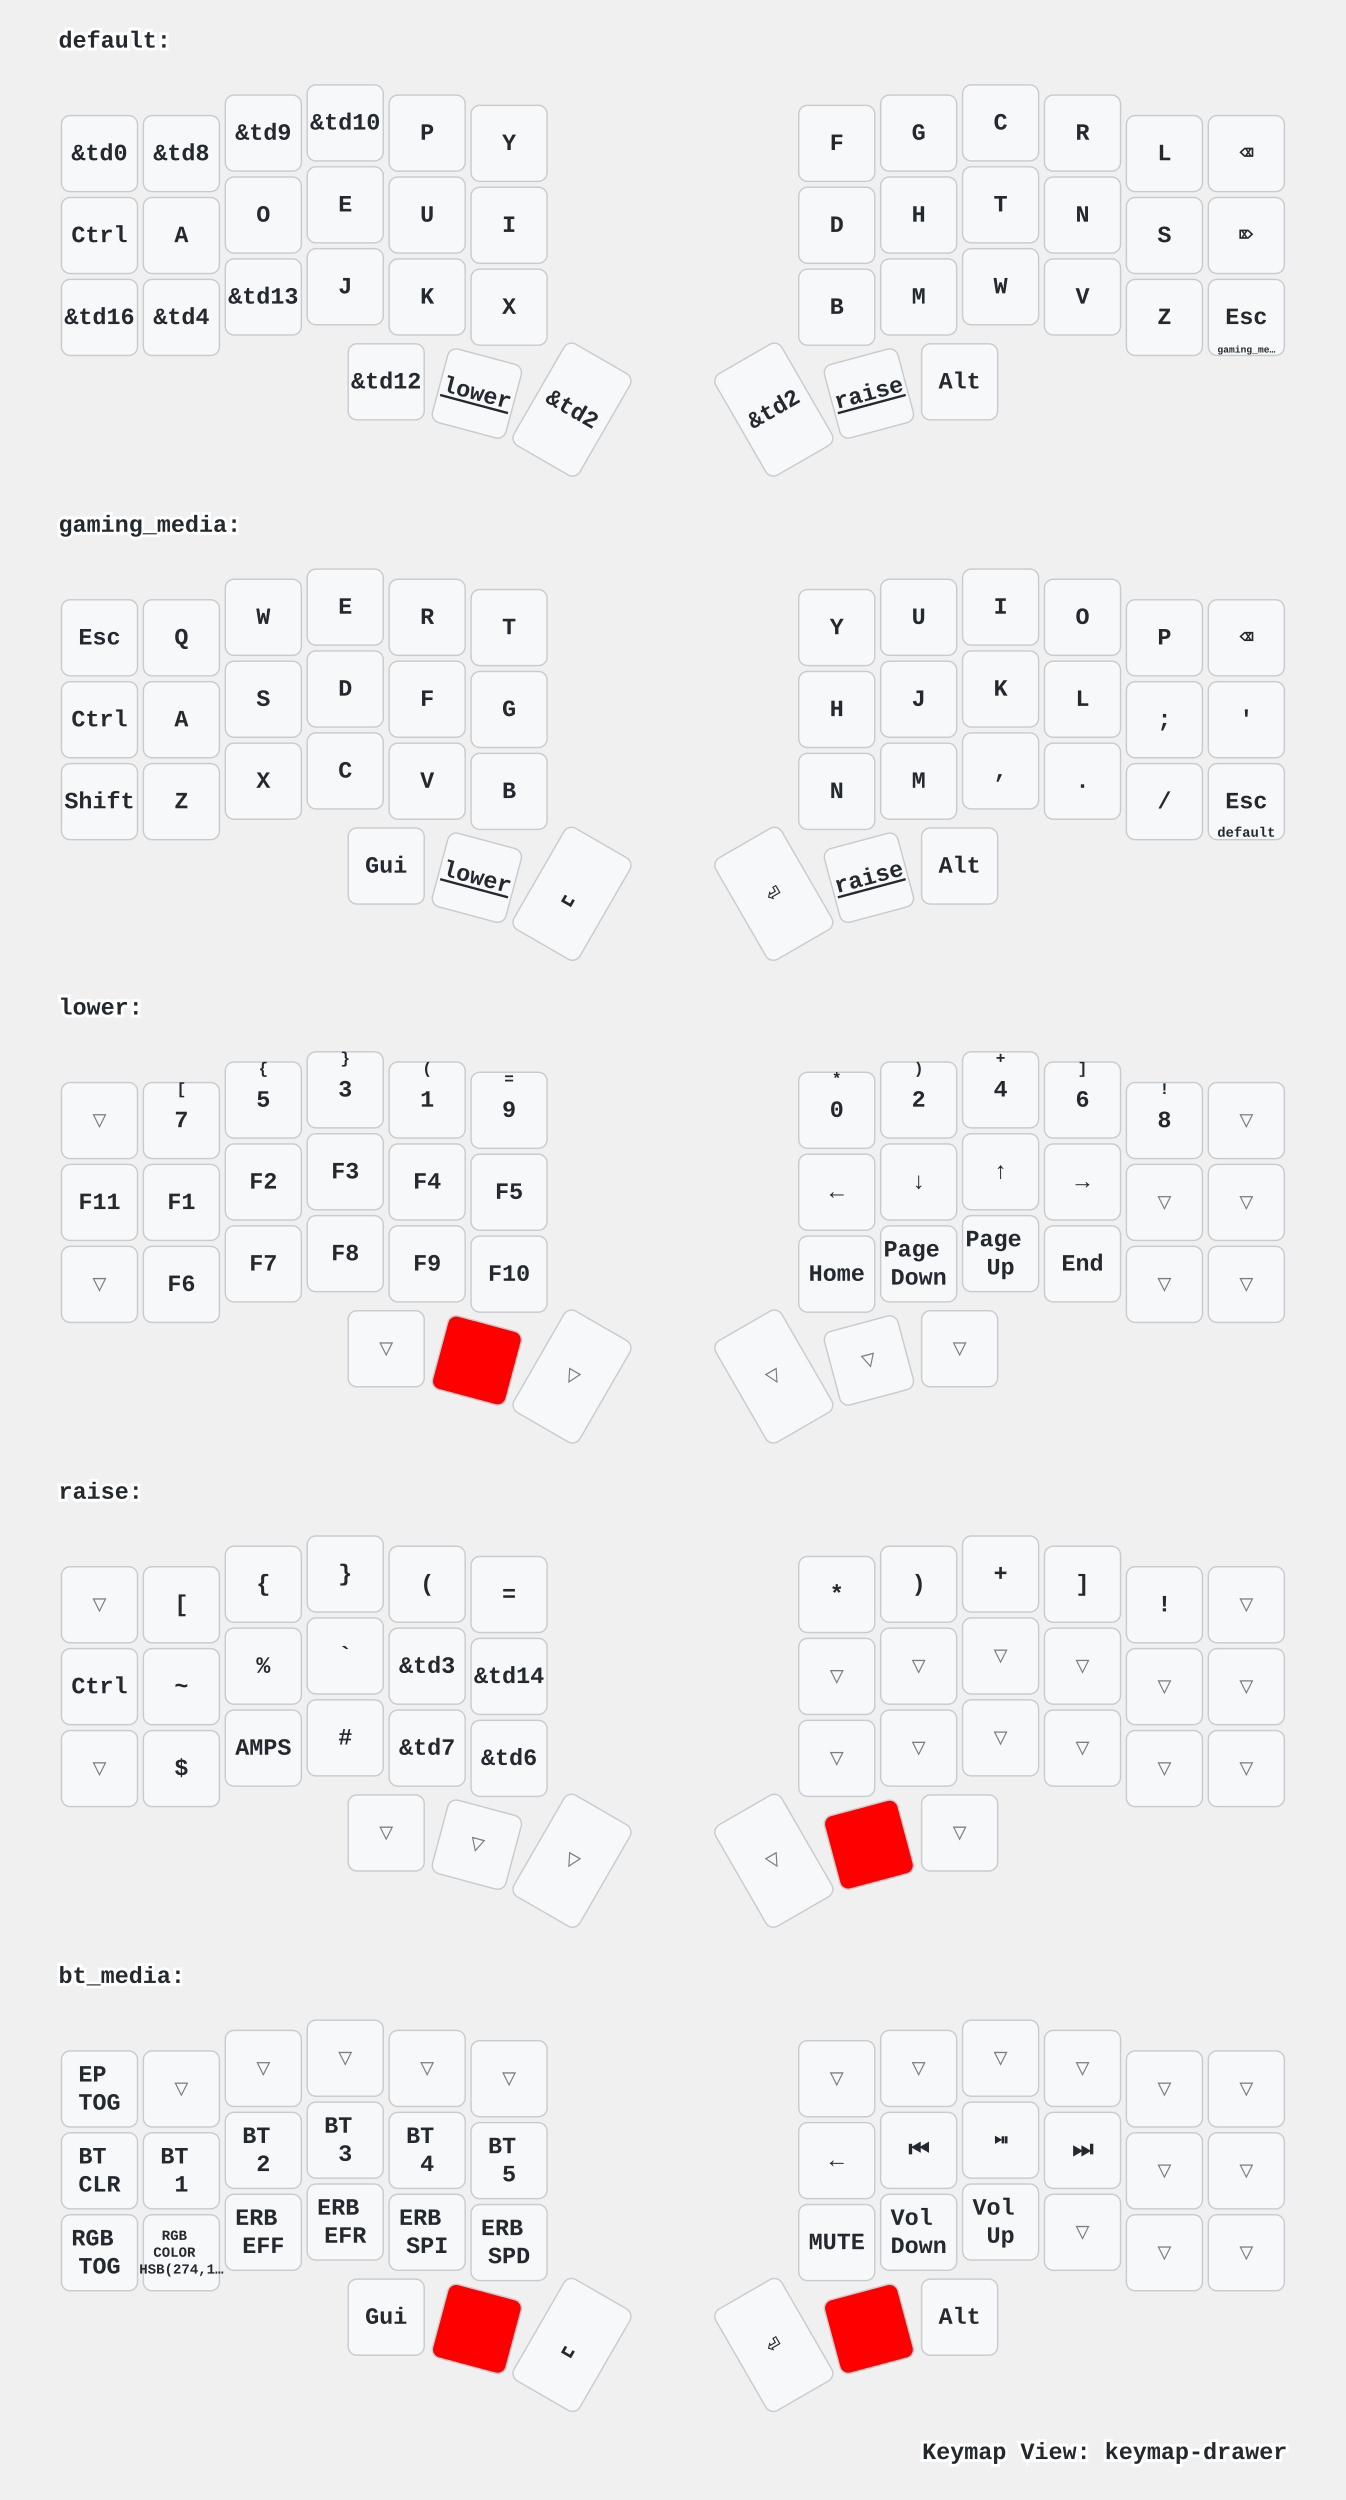
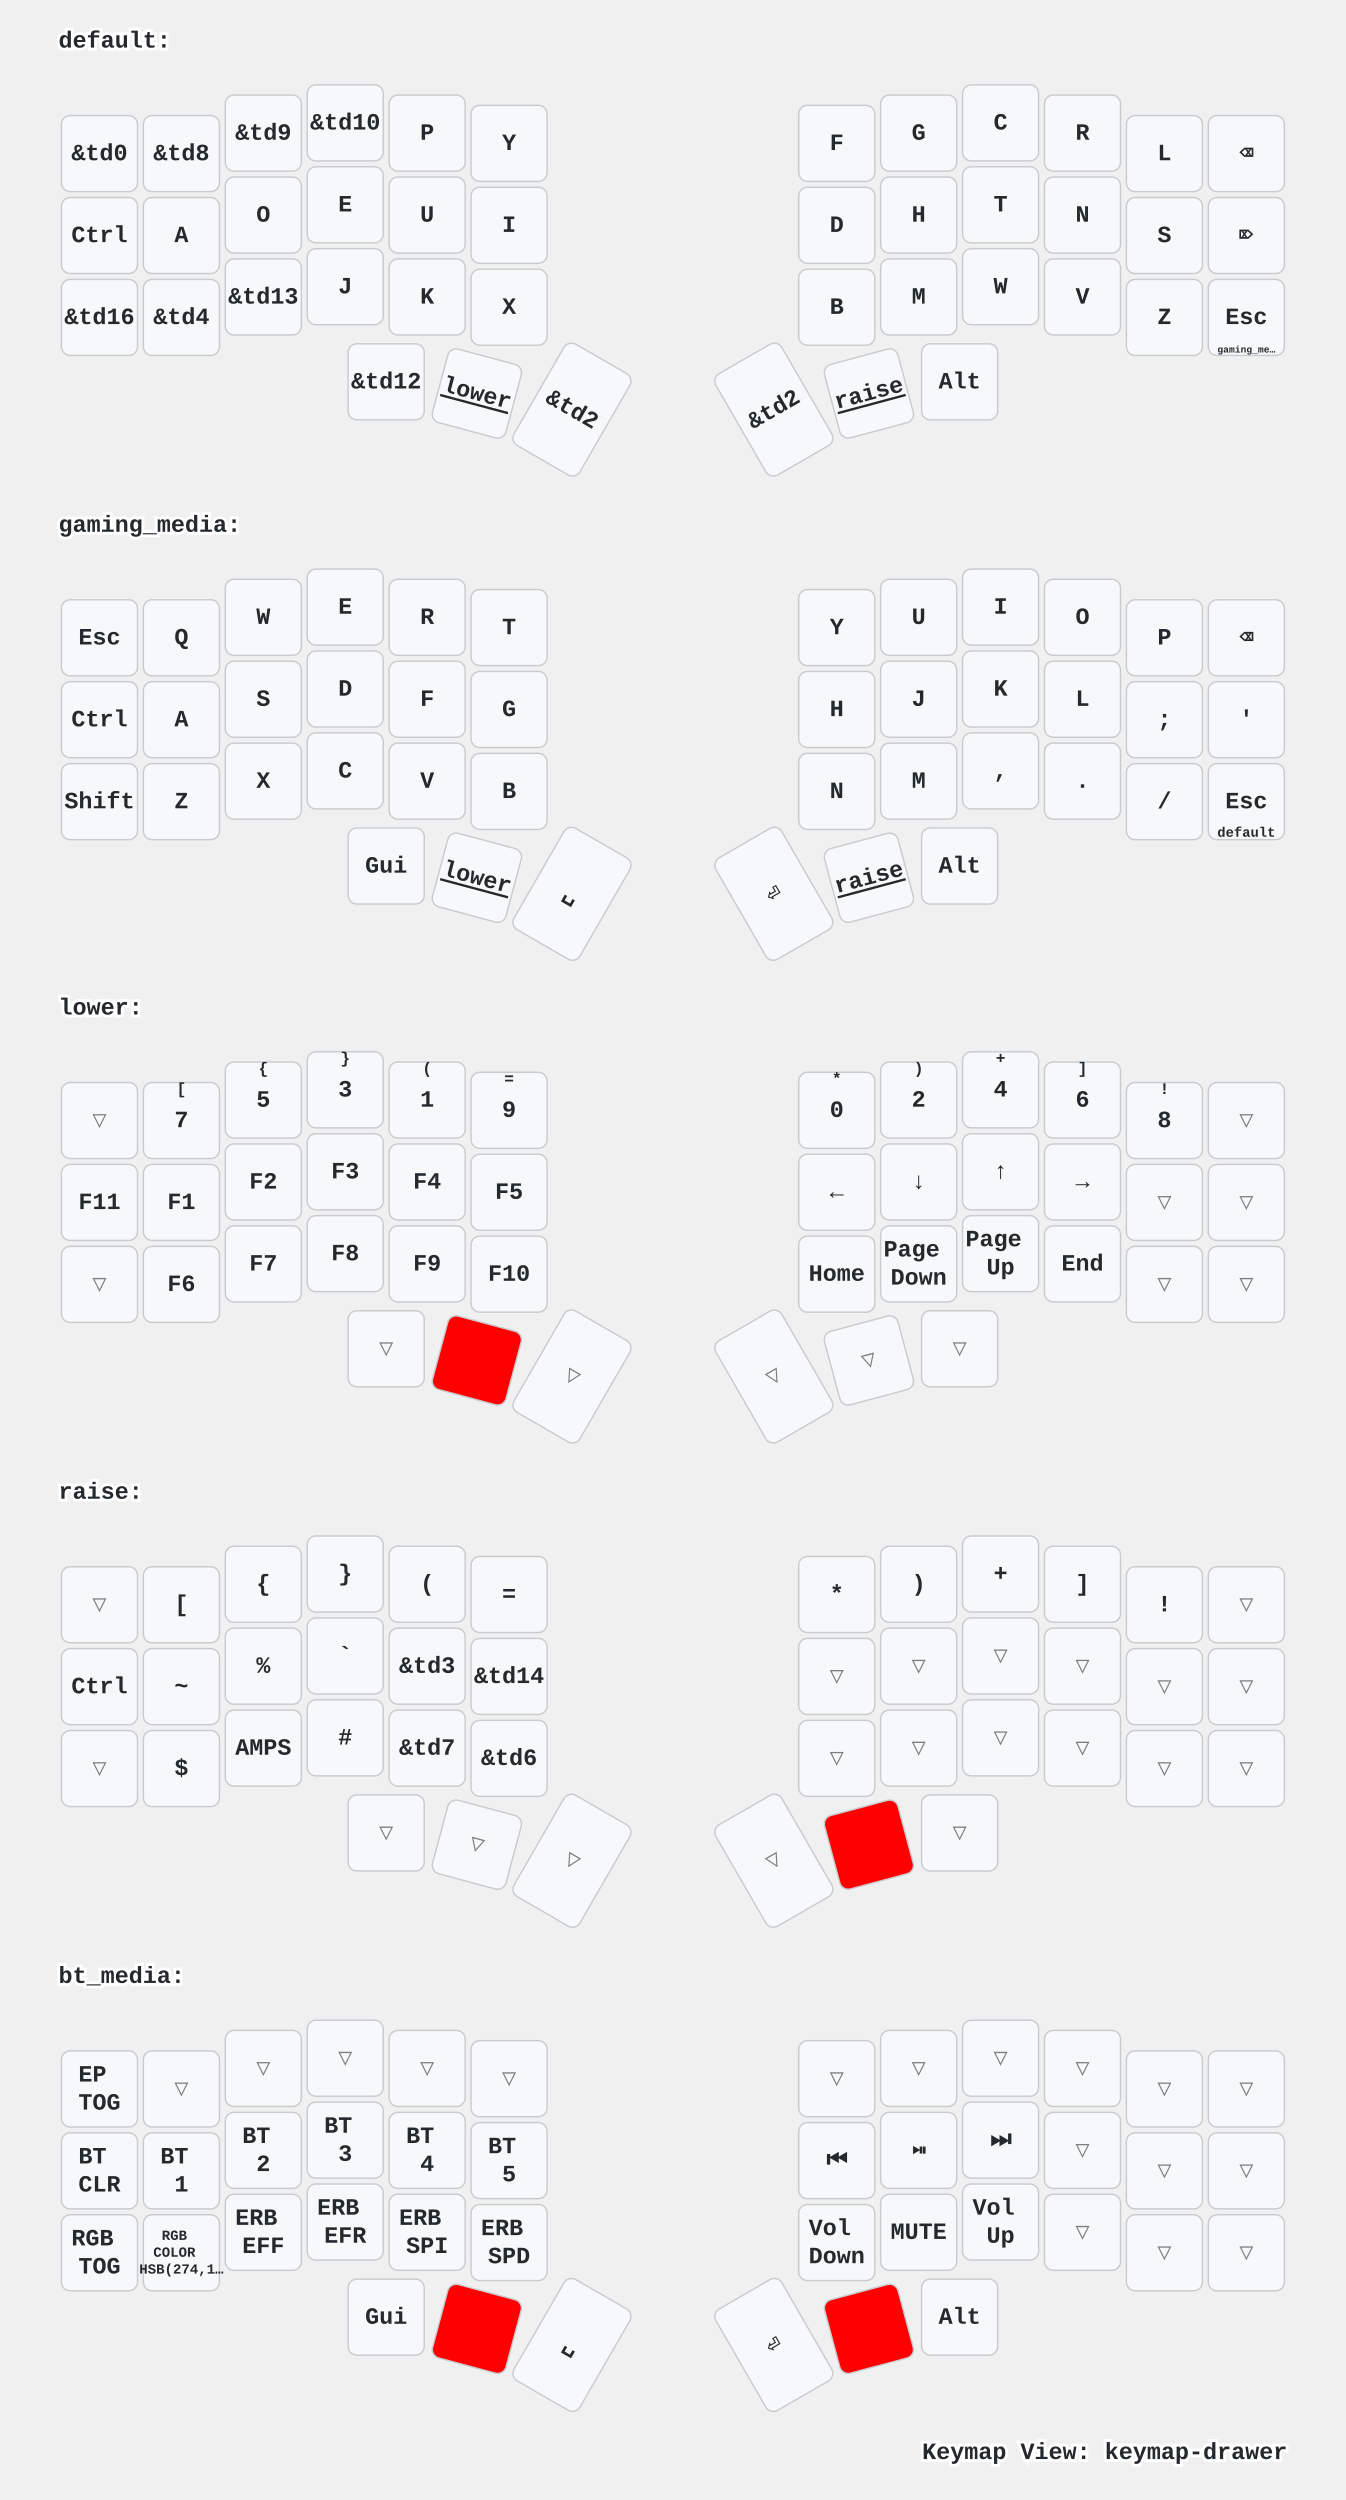
<svg xmlns="http://www.w3.org/2000/svg" width="920" height="1709" viewBox="0 0 920 1709" class="keymap">
  <style>/* inherit to force styles through use tags */
svg path {
    fill: inherit;
}

/* font and background color specifications */
svg.keymap {
    font-family: SFMono-Regular,Consolas,Liberation Mono,Menlo,monospace;
    font-size: 14px;
    font-kerning: normal;
    text-rendering: optimizeLegibility;
    fill: #24292e;
}

/* default key styling */
rect.key {
    fill: #f6f8fa;
}

rect.key, rect.combo {
    stroke: #c9cccf;
    stroke-width: 1;
}

/* default key side styling, only used is draw_key_sides is set */
rect.side {
    filter: brightness(90%);
}

/* color accent for combo boxes */
rect.combo, rect.combo-separate {
    fill: #cdf;
}

/* color accent for held keys */
rect.held, rect.combo.held {
    fill: #fdd;
}

/* color accent for ghost (optional) keys */
rect.ghost, rect.combo.ghost {
    stroke-dasharray: 4, 4;
    stroke-width: 2;
}

text {
    text-anchor: middle;
    dominant-baseline: middle;
}

/* styling for layer labels */
text.label {
    font-weight: bold;
    text-anchor: start;
    stroke: white;
    stroke-width: 4;
    paint-order: stroke;
}

/* styling for optional footer */
text.footer {
    text-anchor: end;
    dominant-baseline: auto;
    stroke: white;
    stroke-width: 4;
    paint-order: stroke;
}

/* styling for combo tap, and key hold/shifted label text */
text.combo, text.hold, text.shifted {
    font-size: 11px;
}

text.hold {
    text-anchor: middle;
    dominant-baseline: auto;
}

text.shifted {
    text-anchor: middle;
    dominant-baseline: hanging;
}

text.layer-activator {
    text-decoration: underline;
}

/* styling for hold/shifted label text in combo box */
text.combo.hold, text.combo.shifted {
    font-size: 8px;
}

/* lighter symbol for transparent keys */
text.trans {
    fill: #7b7e81;
}

/* styling for combo dendrons */
path.combo {
    stroke-width: 1;
    stroke: gray;
    fill: none;
}

/* Start Tabler Icons Cleanup */
/* cannot use height/width with glyphs */
.icon-tabler &gt; path {
    fill: inherit;
    stroke: inherit;
    stroke-width: 2;
}
/* hide tabler's default box */
.icon-tabler &gt; path[stroke="none"][fill="none"] {
    visibility: hidden;
}
/* End Tabler Icons Cleanup */

/* For default sytles, see https://github.com/caksoylar/keymap-drawer/blob/main/keymap_drawer/config.py#L85 */

svg.keymap {
  font-family: Ubuntu Mono, Inconsolata, Consolas, Liberation Mono, Menlo, monospace;
  font-size: 16px;
  font-weight: bold;
  text-rendering: optimizeLegibility;
}

/* Color accent for held keys
red = #f00
green = #0f0
blue = #00f
yellow = #ff0
cyan = #0ff
magenta = #f0f
white = #fff
black = #000
grey = #888
light grey = #ccc
#ffc
*/
rect.held, rect.combo.held {
    fill: #f00;
}

/* Technique borrowed and extended from https://github.com/englmaxi/zmk-config/blob/master/keymap-drawer/config.yaml */
.sym_sub_text.tap {
  translate: -5px 2px;
  font-size: 20px;
}
.sym_sub_text.shifted {
  translate: 10px 13px;
  font-size: 10px;
  opacity: 1.0;
}
.combo.sym_sub_text.tap {
  translate: -1px 1px;
}
.combo.sym_sub_text.shifted {
  translate: 7px 5px;
  font-size: 10px;
  opacity: 1.0;
}

/* Toggle */
.toggle.shifted {
  translate: -10px 12px;
}

.toggle.hold {
  translate: 13px -23px;
}

/* Variant for tap-dances */
.tap_dance.tap {
  translate: -7px 0px;
  font-size: 12px;
}
.tap_dance.shifted {
  translate: 7px 17px;
  font-size: 12px;
  opacity: 1.0;
}

/* Variant for symbol next to symbol */
.sym_by_sym.tap {
  translate: -6px 0px;
}
.sym_by_sym.shifted {
  translate: 10px 12px;
  opacity: 1.0;
}

.combo.sym_by_sym.tap {
  translate: -35px 0px;
}
.combo.sym_by_sym.shifted {
  translate: 35px 20px;
  opacity: 1.0;
}

.combo.sym_by_sym.hold {
  visibility: hidden;
}

/* hide hold box for combo sym_by_sym */
.combo.sym_by_sym.hold &gt; path[stroke="none"][fill="none"] {
  visibility: hidden;
}
</style>
  <g transform="translate(40, 0)" class="layer-default">
    <text x="0" y="28" class="label" id="default">default:</text>
    <g transform="translate(0, 56)">
      <g transform="translate(28, 49)" class="key keypos-0">
        <rect rx="6" ry="6" x="-26" y="-26" width="52" height="52" class="key" />
        <text x="0" y="0" class="key tap">&amp;td0</text>
      </g>
      <g transform="translate(84, 49)" class="key keypos-1">
        <rect rx="6" ry="6" x="-26" y="-26" width="52" height="52" class="key" />
        <text x="0" y="0" class="key tap">&amp;td8</text>
      </g>
      <g transform="translate(140, 35)" class="key keypos-2">
        <rect rx="6" ry="6" x="-26" y="-26" width="52" height="52" class="key" />
        <text x="0" y="0" class="key tap">&amp;td9</text>
      </g>
      <g transform="translate(196, 28)" class="key keypos-3">
        <rect rx="6" ry="6" x="-26" y="-26" width="52" height="52" class="key" />
        <text x="0" y="0" class="key tap">&amp;td10</text>
      </g>
      <g transform="translate(252, 35)" class="key keypos-4">
        <rect rx="6" ry="6" x="-26" y="-26" width="52" height="52" class="key" />
        <text x="0" y="0" class="key tap">P</text>
      </g>
      <g transform="translate(308, 42)" class="key keypos-5">
        <rect rx="6" ry="6" x="-26" y="-26" width="52" height="52" class="key" />
        <text x="0" y="0" class="key tap">Y</text>
      </g>
      <g transform="translate(532, 42)" class="key keypos-6">
        <rect rx="6" ry="6" x="-26" y="-26" width="52" height="52" class="key" />
        <text x="0" y="0" class="key tap">F</text>
      </g>
      <g transform="translate(588, 35)" class="key keypos-7">
        <rect rx="6" ry="6" x="-26" y="-26" width="52" height="52" class="key" />
        <text x="0" y="0" class="key tap">G</text>
      </g>
      <g transform="translate(644, 28)" class="key keypos-8">
        <rect rx="6" ry="6" x="-26" y="-26" width="52" height="52" class="key" />
        <text x="0" y="0" class="key tap">C</text>
      </g>
      <g transform="translate(700, 35)" class="key keypos-9">
        <rect rx="6" ry="6" x="-26" y="-26" width="52" height="52" class="key" />
        <text x="0" y="0" class="key tap">R</text>
      </g>
      <g transform="translate(756, 49)" class="key keypos-10">
        <rect rx="6" ry="6" x="-26" y="-26" width="52" height="52" class="key" />
        <text x="0" y="0" class="key tap">L</text>
      </g>
      <g transform="translate(812, 49)" class="key keypos-11">
        <rect rx="6" ry="6" x="-26" y="-26" width="52" height="52" class="key" />
        <text x="0" y="0" class="key tap">⌫</text>
      </g>
      <g transform="translate(28, 105)" class="key keypos-12">
        <rect rx="6" ry="6" x="-26" y="-26" width="52" height="52" class="key" />
        <text x="0" y="0" class="key tap">Ctrl</text>
      </g>
      <g transform="translate(84, 105)" class="key keypos-13">
        <rect rx="6" ry="6" x="-26" y="-26" width="52" height="52" class="key" />
        <text x="0" y="0" class="key tap">A</text>
      </g>
      <g transform="translate(140, 91)" class="key keypos-14">
        <rect rx="6" ry="6" x="-26" y="-26" width="52" height="52" class="key" />
        <text x="0" y="0" class="key tap">O</text>
      </g>
      <g transform="translate(196, 84)" class="key keypos-15">
        <rect rx="6" ry="6" x="-26" y="-26" width="52" height="52" class="key" />
        <text x="0" y="0" class="key tap">E</text>
      </g>
      <g transform="translate(252, 91)" class="key keypos-16">
        <rect rx="6" ry="6" x="-26" y="-26" width="52" height="52" class="key" />
        <text x="0" y="0" class="key tap">U</text>
      </g>
      <g transform="translate(308, 98)" class="key keypos-17">
        <rect rx="6" ry="6" x="-26" y="-26" width="52" height="52" class="key" />
        <text x="0" y="0" class="key tap">I</text>
      </g>
      <g transform="translate(532, 98)" class="key keypos-18">
        <rect rx="6" ry="6" x="-26" y="-26" width="52" height="52" class="key" />
        <text x="0" y="0" class="key tap">D</text>
      </g>
      <g transform="translate(588, 91)" class="key keypos-19">
        <rect rx="6" ry="6" x="-26" y="-26" width="52" height="52" class="key" />
        <text x="0" y="0" class="key tap">H</text>
      </g>
      <g transform="translate(644, 84)" class="key keypos-20">
        <rect rx="6" ry="6" x="-26" y="-26" width="52" height="52" class="key" />
        <text x="0" y="0" class="key tap">T</text>
      </g>
      <g transform="translate(700, 91)" class="key keypos-21">
        <rect rx="6" ry="6" x="-26" y="-26" width="52" height="52" class="key" />
        <text x="0" y="0" class="key tap">N</text>
      </g>
      <g transform="translate(756, 105)" class="key keypos-22">
        <rect rx="6" ry="6" x="-26" y="-26" width="52" height="52" class="key" />
        <text x="0" y="0" class="key tap">S</text>
      </g>
      <g transform="translate(812, 105)" class="key keypos-23">
        <rect rx="6" ry="6" x="-26" y="-26" width="52" height="52" class="key" />
        <text x="0" y="0" class="key tap">⌦</text>
      </g>
      <g transform="translate(28, 161)" class="key keypos-24">
        <rect rx="6" ry="6" x="-26" y="-26" width="52" height="52" class="key" />
        <text x="0" y="0" class="key tap">&amp;td16</text>
      </g>
      <g transform="translate(84, 161)" class="key keypos-25">
        <rect rx="6" ry="6" x="-26" y="-26" width="52" height="52" class="key" />
        <text x="0" y="0" class="key tap">&amp;td4</text>
      </g>
      <g transform="translate(140, 147)" class="key keypos-26">
        <rect rx="6" ry="6" x="-26" y="-26" width="52" height="52" class="key" />
        <text x="0" y="0" class="key tap">&amp;td13</text>
      </g>
      <g transform="translate(196, 140)" class="key keypos-27">
        <rect rx="6" ry="6" x="-26" y="-26" width="52" height="52" class="key" />
        <text x="0" y="0" class="key tap">J</text>
      </g>
      <g transform="translate(252, 147)" class="key keypos-28">
        <rect rx="6" ry="6" x="-26" y="-26" width="52" height="52" class="key" />
        <text x="0" y="0" class="key tap">K</text>
      </g>
      <g transform="translate(308, 154)" class="key keypos-29">
        <rect rx="6" ry="6" x="-26" y="-26" width="52" height="52" class="key" />
        <text x="0" y="0" class="key tap">X</text>
      </g>
      <g transform="translate(532, 154)" class="key keypos-30">
        <rect rx="6" ry="6" x="-26" y="-26" width="52" height="52" class="key" />
        <text x="0" y="0" class="key tap">B</text>
      </g>
      <g transform="translate(588, 147)" class="key keypos-31">
        <rect rx="6" ry="6" x="-26" y="-26" width="52" height="52" class="key" />
        <text x="0" y="0" class="key tap">M</text>
      </g>
      <g transform="translate(644, 140)" class="key keypos-32">
        <rect rx="6" ry="6" x="-26" y="-26" width="52" height="52" class="key" />
        <text x="0" y="0" class="key tap">W</text>
      </g>
      <g transform="translate(700, 147)" class="key keypos-33">
        <rect rx="6" ry="6" x="-26" y="-26" width="52" height="52" class="key" />
        <text x="0" y="0" class="key tap">V</text>
      </g>
      <g transform="translate(756, 161)" class="key keypos-34">
        <rect rx="6" ry="6" x="-26" y="-26" width="52" height="52" class="key" />
        <text x="0" y="0" class="key tap">Z</text>
      </g>
      <g transform="translate(812, 161)" class="key keypos-35">
        <rect rx="6" ry="6" x="-26" y="-26" width="52" height="52" class="key" />
        <text x="0" y="0" class="key tap">Esc</text>
        <a href="#gaming_media">
          <text x="0" y="24" class="key hold layer-activator">
            <tspan style="font-size: 60%">gaming_me…</tspan>
          </text>
        </a>
      </g>
      <g transform="translate(224, 205)" class="key keypos-36">
        <rect rx="6" ry="6" x="-26" y="-26" width="52" height="52" class="key" />
        <text x="0" y="0" class="key tap">&amp;td12</text>
      </g>
      <g transform="translate(286, 213) rotate(15.0)" class="key keypos-37">
        <rect rx="6" ry="6" x="-26" y="-26" width="52" height="52" class="key" />
        <a href="#lower">
          <text x="0" y="0" class="key tap layer-activator">lower</text>
        </a>
      </g>
      <g transform="translate(351, 224) rotate(30.0)" class="key keypos-38">
        <rect rx="6" ry="6" x="-26" y="-40" width="52" height="80" class="key" />
        <text x="0" y="0" class="key tap">&amp;td2</text>
      </g>
      <g transform="translate(489, 224) rotate(-30.0)" class="key keypos-39">
        <rect rx="6" ry="6" x="-26" y="-40" width="52" height="80" class="key" />
        <text x="0" y="0" class="key tap">&amp;td2</text>
      </g>
      <g transform="translate(554, 213) rotate(-15.0)" class="key keypos-40">
        <rect rx="6" ry="6" x="-26" y="-26" width="52" height="52" class="key" />
        <a href="#raise">
          <text x="0" y="0" class="key tap layer-activator">raise</text>
        </a>
      </g>
      <g transform="translate(616, 205)" class="key keypos-41">
        <rect rx="6" ry="6" x="-26" y="-26" width="52" height="52" class="key" />
        <text x="0" y="0" class="key tap">Alt</text>
      </g>
    </g>
  </g>
  <g transform="translate(40, 331)" class="layer-gaming_media">
    <text x="0" y="28" class="label" id="gaming_media">gaming_media:</text>
    <g transform="translate(0, 56)">
      <g transform="translate(28, 49)" class="key keypos-0">
        <rect rx="6" ry="6" x="-26" y="-26" width="52" height="52" class="key" />
        <text x="0" y="0" class="key tap">Esc</text>
      </g>
      <g transform="translate(84, 49)" class="key keypos-1">
        <rect rx="6" ry="6" x="-26" y="-26" width="52" height="52" class="key" />
        <text x="0" y="0" class="key tap">Q</text>
      </g>
      <g transform="translate(140, 35)" class="key keypos-2">
        <rect rx="6" ry="6" x="-26" y="-26" width="52" height="52" class="key" />
        <text x="0" y="0" class="key tap">W</text>
      </g>
      <g transform="translate(196, 28)" class="key keypos-3">
        <rect rx="6" ry="6" x="-26" y="-26" width="52" height="52" class="key" />
        <text x="0" y="0" class="key tap">E</text>
      </g>
      <g transform="translate(252, 35)" class="key keypos-4">
        <rect rx="6" ry="6" x="-26" y="-26" width="52" height="52" class="key" />
        <text x="0" y="0" class="key tap">R</text>
      </g>
      <g transform="translate(308, 42)" class="key keypos-5">
        <rect rx="6" ry="6" x="-26" y="-26" width="52" height="52" class="key" />
        <text x="0" y="0" class="key tap">T</text>
      </g>
      <g transform="translate(532, 42)" class="key keypos-6">
        <rect rx="6" ry="6" x="-26" y="-26" width="52" height="52" class="key" />
        <text x="0" y="0" class="key tap">Y</text>
      </g>
      <g transform="translate(588, 35)" class="key keypos-7">
        <rect rx="6" ry="6" x="-26" y="-26" width="52" height="52" class="key" />
        <text x="0" y="0" class="key tap">U</text>
      </g>
      <g transform="translate(644, 28)" class="key keypos-8">
        <rect rx="6" ry="6" x="-26" y="-26" width="52" height="52" class="key" />
        <text x="0" y="0" class="key tap">I</text>
      </g>
      <g transform="translate(700, 35)" class="key keypos-9">
        <rect rx="6" ry="6" x="-26" y="-26" width="52" height="52" class="key" />
        <text x="0" y="0" class="key tap">O</text>
      </g>
      <g transform="translate(756, 49)" class="key keypos-10">
        <rect rx="6" ry="6" x="-26" y="-26" width="52" height="52" class="key" />
        <text x="0" y="0" class="key tap">P</text>
      </g>
      <g transform="translate(812, 49)" class="key keypos-11">
        <rect rx="6" ry="6" x="-26" y="-26" width="52" height="52" class="key" />
        <text x="0" y="0" class="key tap">⌫</text>
      </g>
      <g transform="translate(28, 105)" class="key keypos-12">
        <rect rx="6" ry="6" x="-26" y="-26" width="52" height="52" class="key" />
        <text x="0" y="0" class="key tap">Ctrl</text>
      </g>
      <g transform="translate(84, 105)" class="key keypos-13">
        <rect rx="6" ry="6" x="-26" y="-26" width="52" height="52" class="key" />
        <text x="0" y="0" class="key tap">A</text>
      </g>
      <g transform="translate(140, 91)" class="key keypos-14">
        <rect rx="6" ry="6" x="-26" y="-26" width="52" height="52" class="key" />
        <text x="0" y="0" class="key tap">S</text>
      </g>
      <g transform="translate(196, 84)" class="key keypos-15">
        <rect rx="6" ry="6" x="-26" y="-26" width="52" height="52" class="key" />
        <text x="0" y="0" class="key tap">D</text>
      </g>
      <g transform="translate(252, 91)" class="key keypos-16">
        <rect rx="6" ry="6" x="-26" y="-26" width="52" height="52" class="key" />
        <text x="0" y="0" class="key tap">F</text>
      </g>
      <g transform="translate(308, 98)" class="key keypos-17">
        <rect rx="6" ry="6" x="-26" y="-26" width="52" height="52" class="key" />
        <text x="0" y="0" class="key tap">G</text>
      </g>
      <g transform="translate(532, 98)" class="key keypos-18">
        <rect rx="6" ry="6" x="-26" y="-26" width="52" height="52" class="key" />
        <text x="0" y="0" class="key tap">H</text>
      </g>
      <g transform="translate(588, 91)" class="key keypos-19">
        <rect rx="6" ry="6" x="-26" y="-26" width="52" height="52" class="key" />
        <text x="0" y="0" class="key tap">J</text>
      </g>
      <g transform="translate(644, 84)" class="key keypos-20">
        <rect rx="6" ry="6" x="-26" y="-26" width="52" height="52" class="key" />
        <text x="0" y="0" class="key tap">K</text>
      </g>
      <g transform="translate(700, 91)" class="key keypos-21">
        <rect rx="6" ry="6" x="-26" y="-26" width="52" height="52" class="key" />
        <text x="0" y="0" class="key tap">L</text>
      </g>
      <g transform="translate(756, 105)" class="key keypos-22">
        <rect rx="6" ry="6" x="-26" y="-26" width="52" height="52" class="key" />
        <text x="0" y="0" class="key tap">;</text>
      </g>
      <g transform="translate(812, 105)" class="key keypos-23">
        <rect rx="6" ry="6" x="-26" y="-26" width="52" height="52" class="key" />
        <text x="0" y="0" class="key tap">'</text>
      </g>
      <g transform="translate(28, 161)" class="key keypos-24">
        <rect rx="6" ry="6" x="-26" y="-26" width="52" height="52" class="key" />
        <text x="0" y="0" class="key tap">Shift</text>
      </g>
      <g transform="translate(84, 161)" class="key keypos-25">
        <rect rx="6" ry="6" x="-26" y="-26" width="52" height="52" class="key" />
        <text x="0" y="0" class="key tap">Z</text>
      </g>
      <g transform="translate(140, 147)" class="key keypos-26">
        <rect rx="6" ry="6" x="-26" y="-26" width="52" height="52" class="key" />
        <text x="0" y="0" class="key tap">X</text>
      </g>
      <g transform="translate(196, 140)" class="key keypos-27">
        <rect rx="6" ry="6" x="-26" y="-26" width="52" height="52" class="key" />
        <text x="0" y="0" class="key tap">C</text>
      </g>
      <g transform="translate(252, 147)" class="key keypos-28">
        <rect rx="6" ry="6" x="-26" y="-26" width="52" height="52" class="key" />
        <text x="0" y="0" class="key tap">V</text>
      </g>
      <g transform="translate(308, 154)" class="key keypos-29">
        <rect rx="6" ry="6" x="-26" y="-26" width="52" height="52" class="key" />
        <text x="0" y="0" class="key tap">B</text>
      </g>
      <g transform="translate(532, 154)" class="key keypos-30">
        <rect rx="6" ry="6" x="-26" y="-26" width="52" height="52" class="key" />
        <text x="0" y="0" class="key tap">N</text>
      </g>
      <g transform="translate(588, 147)" class="key keypos-31">
        <rect rx="6" ry="6" x="-26" y="-26" width="52" height="52" class="key" />
        <text x="0" y="0" class="key tap">M</text>
      </g>
      <g transform="translate(644, 140)" class="key keypos-32">
        <rect rx="6" ry="6" x="-26" y="-26" width="52" height="52" class="key" />
        <text x="0" y="0" class="key tap">,</text>
      </g>
      <g transform="translate(700, 147)" class="key keypos-33">
        <rect rx="6" ry="6" x="-26" y="-26" width="52" height="52" class="key" />
        <text x="0" y="0" class="key tap">.</text>
      </g>
      <g transform="translate(756, 161)" class="key keypos-34">
        <rect rx="6" ry="6" x="-26" y="-26" width="52" height="52" class="key" />
        <text x="0" y="0" class="key tap">/</text>
      </g>
      <g transform="translate(812, 161)" class="key keypos-35">
        <rect rx="6" ry="6" x="-26" y="-26" width="52" height="52" class="key" />
        <text x="0" y="0" class="key tap">Esc</text>
        <a href="#default">
          <text x="0" y="24" class="key hold layer-activator">
            <tspan style="font-size: 86%">default</tspan>
          </text>
        </a>
      </g>
      <g transform="translate(224, 205)" class="key keypos-36">
        <rect rx="6" ry="6" x="-26" y="-26" width="52" height="52" class="key" />
        <text x="0" y="0" class="key tap">Gui</text>
      </g>
      <g transform="translate(286, 213) rotate(15.0)" class="key keypos-37">
        <rect rx="6" ry="6" x="-26" y="-26" width="52" height="52" class="key" />
        <a href="#lower">
          <text x="0" y="0" class="key tap layer-activator">lower</text>
        </a>
      </g>
      <g transform="translate(351, 224) rotate(30.0)" class="key keypos-38">
        <rect rx="6" ry="6" x="-26" y="-40" width="52" height="80" class="key" />
        <text x="0" y="0" class="key tap">␣</text>
      </g>
      <g transform="translate(489, 224) rotate(-30.0)" class="key keypos-39">
        <rect rx="6" ry="6" x="-26" y="-40" width="52" height="80" class="key" />
        <text x="0" y="0" class="key tap">⏎</text>
      </g>
      <g transform="translate(554, 213) rotate(-15.0)" class="key keypos-40">
        <rect rx="6" ry="6" x="-26" y="-26" width="52" height="52" class="key" />
        <a href="#raise">
          <text x="0" y="0" class="key tap layer-activator">raise</text>
        </a>
      </g>
      <g transform="translate(616, 205)" class="key keypos-41">
        <rect rx="6" ry="6" x="-26" y="-26" width="52" height="52" class="key" />
        <text x="0" y="0" class="key tap">Alt</text>
      </g>
    </g>
  </g>
  <g transform="translate(40, 661)" class="layer-lower">
    <text x="0" y="28" class="label" id="lower">lower:</text>
    <g transform="translate(0, 56)">
      <g transform="translate(28, 49)" class="key trans keypos-0">
        <rect rx="6" ry="6" x="-26" y="-26" width="52" height="52" class="key trans" />
        <text x="0" y="0" class="key trans tap">▽</text>
      </g>
      <g transform="translate(84, 49)" class="key keypos-1">
        <rect rx="6" ry="6" x="-26" y="-26" width="52" height="52" class="key" />
        <text x="0" y="0" class="key tap">7</text>
        <text x="0" y="-24" class="key shifted">[</text>
      </g>
      <g transform="translate(140, 35)" class="key keypos-2">
        <rect rx="6" ry="6" x="-26" y="-26" width="52" height="52" class="key" />
        <text x="0" y="0" class="key tap">5</text>
        <text x="0" y="-24" class="key shifted">{</text>
      </g>
      <g transform="translate(196, 28)" class="key keypos-3">
        <rect rx="6" ry="6" x="-26" y="-26" width="52" height="52" class="key" />
        <text x="0" y="0" class="key tap">3</text>
        <text x="0" y="-24" class="key shifted">}</text>
      </g>
      <g transform="translate(252, 35)" class="key keypos-4">
        <rect rx="6" ry="6" x="-26" y="-26" width="52" height="52" class="key" />
        <text x="0" y="0" class="key tap">1</text>
        <text x="0" y="-24" class="key shifted">(</text>
      </g>
      <g transform="translate(308, 42)" class="key keypos-5">
        <rect rx="6" ry="6" x="-26" y="-26" width="52" height="52" class="key" />
        <text x="0" y="0" class="key tap">9</text>
        <text x="0" y="-24" class="key shifted">=</text>
      </g>
      <g transform="translate(532, 42)" class="key keypos-6">
        <rect rx="6" ry="6" x="-26" y="-26" width="52" height="52" class="key" />
        <text x="0" y="0" class="key tap">0</text>
        <text x="0" y="-24" class="key shifted">*</text>
      </g>
      <g transform="translate(588, 35)" class="key keypos-7">
        <rect rx="6" ry="6" x="-26" y="-26" width="52" height="52" class="key" />
        <text x="0" y="0" class="key tap">2</text>
        <text x="0" y="-24" class="key shifted">)</text>
      </g>
      <g transform="translate(644, 28)" class="key keypos-8">
        <rect rx="6" ry="6" x="-26" y="-26" width="52" height="52" class="key" />
        <text x="0" y="0" class="key tap">4</text>
        <text x="0" y="-24" class="key shifted">+</text>
      </g>
      <g transform="translate(700, 35)" class="key keypos-9">
        <rect rx="6" ry="6" x="-26" y="-26" width="52" height="52" class="key" />
        <text x="0" y="0" class="key tap">6</text>
        <text x="0" y="-24" class="key shifted">]</text>
      </g>
      <g transform="translate(756, 49)" class="key keypos-10">
        <rect rx="6" ry="6" x="-26" y="-26" width="52" height="52" class="key" />
        <text x="0" y="0" class="key tap">8</text>
        <text x="0" y="-24" class="key shifted">!</text>
      </g>
      <g transform="translate(812, 49)" class="key trans keypos-11">
        <rect rx="6" ry="6" x="-26" y="-26" width="52" height="52" class="key trans" />
        <text x="0" y="0" class="key trans tap">▽</text>
      </g>
      <g transform="translate(28, 105)" class="key keypos-12">
        <rect rx="6" ry="6" x="-26" y="-26" width="52" height="52" class="key" />
        <text x="0" y="0" class="key tap">F11</text>
      </g>
      <g transform="translate(84, 105)" class="key keypos-13">
        <rect rx="6" ry="6" x="-26" y="-26" width="52" height="52" class="key" />
        <text x="0" y="0" class="key tap">F1</text>
      </g>
      <g transform="translate(140, 91)" class="key keypos-14">
        <rect rx="6" ry="6" x="-26" y="-26" width="52" height="52" class="key" />
        <text x="0" y="0" class="key tap">F2</text>
      </g>
      <g transform="translate(196, 84)" class="key keypos-15">
        <rect rx="6" ry="6" x="-26" y="-26" width="52" height="52" class="key" />
        <text x="0" y="0" class="key tap">F3</text>
      </g>
      <g transform="translate(252, 91)" class="key keypos-16">
        <rect rx="6" ry="6" x="-26" y="-26" width="52" height="52" class="key" />
        <text x="0" y="0" class="key tap">F4</text>
      </g>
      <g transform="translate(308, 98)" class="key keypos-17">
        <rect rx="6" ry="6" x="-26" y="-26" width="52" height="52" class="key" />
        <text x="0" y="0" class="key tap">F5</text>
      </g>
      <g transform="translate(532, 98)" class="key keypos-18">
        <rect rx="6" ry="6" x="-26" y="-26" width="52" height="52" class="key" />
        <text x="0" y="0" class="key tap">←</text>
      </g>
      <g transform="translate(588, 91)" class="key keypos-19">
        <rect rx="6" ry="6" x="-26" y="-26" width="52" height="52" class="key" />
        <text x="0" y="0" class="key tap">↓</text>
      </g>
      <g transform="translate(644, 84)" class="key keypos-20">
        <rect rx="6" ry="6" x="-26" y="-26" width="52" height="52" class="key" />
        <text x="0" y="0" class="key tap">↑</text>
      </g>
      <g transform="translate(700, 91)" class="key keypos-21">
        <rect rx="6" ry="6" x="-26" y="-26" width="52" height="52" class="key" />
        <text x="0" y="0" class="key tap">→</text>
      </g>
      <g transform="translate(756, 105)" class="key trans keypos-22">
        <rect rx="6" ry="6" x="-26" y="-26" width="52" height="52" class="key trans" />
        <text x="0" y="0" class="key trans tap">▽</text>
      </g>
      <g transform="translate(812, 105)" class="key trans keypos-23">
        <rect rx="6" ry="6" x="-26" y="-26" width="52" height="52" class="key trans" />
        <text x="0" y="0" class="key trans tap">▽</text>
      </g>
      <g transform="translate(28, 161)" class="key trans keypos-24">
        <rect rx="6" ry="6" x="-26" y="-26" width="52" height="52" class="key trans" />
        <text x="0" y="0" class="key trans tap">▽</text>
      </g>
      <g transform="translate(84, 161)" class="key keypos-25">
        <rect rx="6" ry="6" x="-26" y="-26" width="52" height="52" class="key" />
        <text x="0" y="0" class="key tap">F6</text>
      </g>
      <g transform="translate(140, 147)" class="key keypos-26">
        <rect rx="6" ry="6" x="-26" y="-26" width="52" height="52" class="key" />
        <text x="0" y="0" class="key tap">F7</text>
      </g>
      <g transform="translate(196, 140)" class="key keypos-27">
        <rect rx="6" ry="6" x="-26" y="-26" width="52" height="52" class="key" />
        <text x="0" y="0" class="key tap">F8</text>
      </g>
      <g transform="translate(252, 147)" class="key keypos-28">
        <rect rx="6" ry="6" x="-26" y="-26" width="52" height="52" class="key" />
        <text x="0" y="0" class="key tap">F9</text>
      </g>
      <g transform="translate(308, 154)" class="key keypos-29">
        <rect rx="6" ry="6" x="-26" y="-26" width="52" height="52" class="key" />
        <text x="0" y="0" class="key tap">F10</text>
      </g>
      <g transform="translate(532, 154)" class="key keypos-30">
        <rect rx="6" ry="6" x="-26" y="-26" width="52" height="52" class="key" />
        <text x="0" y="0" class="key tap">Home</text>
      </g>
      <g transform="translate(588, 147)" class="key keypos-31">
        <rect rx="6" ry="6" x="-26" y="-26" width="52" height="52" class="key" />
        <text x="0" y="0" class="key tap">
          <tspan x="0" dy="-0.6em">Page</tspan>
          <tspan x="0" dy="1.2em">Down</tspan>
        </text>
      </g>
      <g transform="translate(644, 140)" class="key keypos-32">
        <rect rx="6" ry="6" x="-26" y="-26" width="52" height="52" class="key" />
        <text x="0" y="0" class="key tap">
          <tspan x="0" dy="-0.6em">Page</tspan>
          <tspan x="0" dy="1.2em">Up</tspan>
        </text>
      </g>
      <g transform="translate(700, 147)" class="key keypos-33">
        <rect rx="6" ry="6" x="-26" y="-26" width="52" height="52" class="key" />
        <text x="0" y="0" class="key tap">End</text>
      </g>
      <g transform="translate(756, 161)" class="key trans keypos-34">
        <rect rx="6" ry="6" x="-26" y="-26" width="52" height="52" class="key trans" />
        <text x="0" y="0" class="key trans tap">▽</text>
      </g>
      <g transform="translate(812, 161)" class="key trans keypos-35">
        <rect rx="6" ry="6" x="-26" y="-26" width="52" height="52" class="key trans" />
        <text x="0" y="0" class="key trans tap">▽</text>
      </g>
      <g transform="translate(224, 205)" class="key trans keypos-36">
        <rect rx="6" ry="6" x="-26" y="-26" width="52" height="52" class="key trans" />
        <text x="0" y="0" class="key trans tap">▽</text>
      </g>
      <g transform="translate(286, 213) rotate(15.0)" class="key held keypos-37">
        <rect rx="6" ry="6" x="-26" y="-26" width="52" height="52" class="key held" />
      </g>
      <g transform="translate(351, 224) rotate(30.0)" class="key trans keypos-38">
        <rect rx="6" ry="6" x="-26" y="-40" width="52" height="80" class="key trans" />
        <text x="0" y="0" class="key trans tap">▽</text>
      </g>
      <g transform="translate(489, 224) rotate(-30.0)" class="key trans keypos-39">
        <rect rx="6" ry="6" x="-26" y="-40" width="52" height="80" class="key trans" />
        <text x="0" y="0" class="key trans tap">▽</text>
      </g>
      <g transform="translate(554, 213) rotate(-15.0)" class="key trans keypos-40">
        <rect rx="6" ry="6" x="-26" y="-26" width="52" height="52" class="key trans" />
        <text x="0" y="0" class="key trans tap">▽</text>
      </g>
      <g transform="translate(616, 205)" class="key trans keypos-41">
        <rect rx="6" ry="6" x="-26" y="-26" width="52" height="52" class="key trans" />
        <text x="0" y="0" class="key trans tap">▽</text>
      </g>
    </g>
  </g>
  <g transform="translate(40, 992)" class="layer-raise">
    <text x="0" y="28" class="label" id="raise">raise:</text>
    <g transform="translate(0, 56)">
      <g transform="translate(28, 49)" class="key trans keypos-0">
        <rect rx="6" ry="6" x="-26" y="-26" width="52" height="52" class="key trans" />
        <text x="0" y="0" class="key trans tap">▽</text>
      </g>
      <g transform="translate(84, 49)" class="key keypos-1">
        <rect rx="6" ry="6" x="-26" y="-26" width="52" height="52" class="key" />
        <text x="0" y="0" class="key tap">[</text>
      </g>
      <g transform="translate(140, 35)" class="key keypos-2">
        <rect rx="6" ry="6" x="-26" y="-26" width="52" height="52" class="key" />
        <text x="0" y="0" class="key tap">{</text>
      </g>
      <g transform="translate(196, 28)" class="key keypos-3">
        <rect rx="6" ry="6" x="-26" y="-26" width="52" height="52" class="key" />
        <text x="0" y="0" class="key tap">}</text>
      </g>
      <g transform="translate(252, 35)" class="key keypos-4">
        <rect rx="6" ry="6" x="-26" y="-26" width="52" height="52" class="key" />
        <text x="0" y="0" class="key tap">(</text>
      </g>
      <g transform="translate(308, 42)" class="key keypos-5">
        <rect rx="6" ry="6" x="-26" y="-26" width="52" height="52" class="key" />
        <text x="0" y="0" class="key tap">=</text>
      </g>
      <g transform="translate(532, 42)" class="key keypos-6">
        <rect rx="6" ry="6" x="-26" y="-26" width="52" height="52" class="key" />
        <text x="0" y="0" class="key tap">*</text>
      </g>
      <g transform="translate(588, 35)" class="key keypos-7">
        <rect rx="6" ry="6" x="-26" y="-26" width="52" height="52" class="key" />
        <text x="0" y="0" class="key tap">)</text>
      </g>
      <g transform="translate(644, 28)" class="key keypos-8">
        <rect rx="6" ry="6" x="-26" y="-26" width="52" height="52" class="key" />
        <text x="0" y="0" class="key tap">+</text>
      </g>
      <g transform="translate(700, 35)" class="key keypos-9">
        <rect rx="6" ry="6" x="-26" y="-26" width="52" height="52" class="key" />
        <text x="0" y="0" class="key tap">]</text>
      </g>
      <g transform="translate(756, 49)" class="key keypos-10">
        <rect rx="6" ry="6" x="-26" y="-26" width="52" height="52" class="key" />
        <text x="0" y="0" class="key tap">!</text>
      </g>
      <g transform="translate(812, 49)" class="key trans keypos-11">
        <rect rx="6" ry="6" x="-26" y="-26" width="52" height="52" class="key trans" />
        <text x="0" y="0" class="key trans tap">▽</text>
      </g>
      <g transform="translate(28, 105)" class="key keypos-12">
        <rect rx="6" ry="6" x="-26" y="-26" width="52" height="52" class="key" />
        <text x="0" y="0" class="key tap">Ctrl</text>
      </g>
      <g transform="translate(84, 105)" class="key keypos-13">
        <rect rx="6" ry="6" x="-26" y="-26" width="52" height="52" class="key" />
        <text x="0" y="0" class="key tap">~</text>
      </g>
      <g transform="translate(140, 91)" class="key keypos-14">
        <rect rx="6" ry="6" x="-26" y="-26" width="52" height="52" class="key" />
        <text x="0" y="0" class="key tap">%</text>
      </g>
      <g transform="translate(196, 84)" class="key keypos-15">
        <rect rx="6" ry="6" x="-26" y="-26" width="52" height="52" class="key" />
        <text x="0" y="0" class="key tap">`</text>
      </g>
      <g transform="translate(252, 91)" class="key keypos-16">
        <rect rx="6" ry="6" x="-26" y="-26" width="52" height="52" class="key" />
        <text x="0" y="0" class="key tap">&amp;td3</text>
      </g>
      <g transform="translate(308, 98)" class="key keypos-17">
        <rect rx="6" ry="6" x="-26" y="-26" width="52" height="52" class="key" />
        <text x="0" y="0" class="key tap">&amp;td14</text>
      </g>
      <g transform="translate(532, 98)" class="key trans keypos-18">
        <rect rx="6" ry="6" x="-26" y="-26" width="52" height="52" class="key trans" />
        <text x="0" y="0" class="key trans tap">▽</text>
      </g>
      <g transform="translate(588, 91)" class="key trans keypos-19">
        <rect rx="6" ry="6" x="-26" y="-26" width="52" height="52" class="key trans" />
        <text x="0" y="0" class="key trans tap">▽</text>
      </g>
      <g transform="translate(644, 84)" class="key trans keypos-20">
        <rect rx="6" ry="6" x="-26" y="-26" width="52" height="52" class="key trans" />
        <text x="0" y="0" class="key trans tap">▽</text>
      </g>
      <g transform="translate(700, 91)" class="key trans keypos-21">
        <rect rx="6" ry="6" x="-26" y="-26" width="52" height="52" class="key trans" />
        <text x="0" y="0" class="key trans tap">▽</text>
      </g>
      <g transform="translate(756, 105)" class="key trans keypos-22">
        <rect rx="6" ry="6" x="-26" y="-26" width="52" height="52" class="key trans" />
        <text x="0" y="0" class="key trans tap">▽</text>
      </g>
      <g transform="translate(812, 105)" class="key trans keypos-23">
        <rect rx="6" ry="6" x="-26" y="-26" width="52" height="52" class="key trans" />
        <text x="0" y="0" class="key trans tap">▽</text>
      </g>
      <g transform="translate(28, 161)" class="key trans keypos-24">
        <rect rx="6" ry="6" x="-26" y="-26" width="52" height="52" class="key trans" />
        <text x="0" y="0" class="key trans tap">▽</text>
      </g>
      <g transform="translate(84, 161)" class="key keypos-25">
        <rect rx="6" ry="6" x="-26" y="-26" width="52" height="52" class="key" />
        <text x="0" y="0" class="key tap">$</text>
      </g>
      <g transform="translate(140, 147)" class="key keypos-26">
        <rect rx="6" ry="6" x="-26" y="-26" width="52" height="52" class="key" />
        <text x="0" y="0" class="key tap">AMPS</text>
      </g>
      <g transform="translate(196, 140)" class="key keypos-27">
        <rect rx="6" ry="6" x="-26" y="-26" width="52" height="52" class="key" />
        <text x="0" y="0" class="key tap">#</text>
      </g>
      <g transform="translate(252, 147)" class="key keypos-28">
        <rect rx="6" ry="6" x="-26" y="-26" width="52" height="52" class="key" />
        <text x="0" y="0" class="key tap">&amp;td7</text>
      </g>
      <g transform="translate(308, 154)" class="key keypos-29">
        <rect rx="6" ry="6" x="-26" y="-26" width="52" height="52" class="key" />
        <text x="0" y="0" class="key tap">&amp;td6</text>
      </g>
      <g transform="translate(532, 154)" class="key trans keypos-30">
        <rect rx="6" ry="6" x="-26" y="-26" width="52" height="52" class="key trans" />
        <text x="0" y="0" class="key trans tap">▽</text>
      </g>
      <g transform="translate(588, 147)" class="key trans keypos-31">
        <rect rx="6" ry="6" x="-26" y="-26" width="52" height="52" class="key trans" />
        <text x="0" y="0" class="key trans tap">▽</text>
      </g>
      <g transform="translate(644, 140)" class="key trans keypos-32">
        <rect rx="6" ry="6" x="-26" y="-26" width="52" height="52" class="key trans" />
        <text x="0" y="0" class="key trans tap">▽</text>
      </g>
      <g transform="translate(700, 147)" class="key trans keypos-33">
        <rect rx="6" ry="6" x="-26" y="-26" width="52" height="52" class="key trans" />
        <text x="0" y="0" class="key trans tap">▽</text>
      </g>
      <g transform="translate(756, 161)" class="key trans keypos-34">
        <rect rx="6" ry="6" x="-26" y="-26" width="52" height="52" class="key trans" />
        <text x="0" y="0" class="key trans tap">▽</text>
      </g>
      <g transform="translate(812, 161)" class="key trans keypos-35">
        <rect rx="6" ry="6" x="-26" y="-26" width="52" height="52" class="key trans" />
        <text x="0" y="0" class="key trans tap">▽</text>
      </g>
      <g transform="translate(224, 205)" class="key trans keypos-36">
        <rect rx="6" ry="6" x="-26" y="-26" width="52" height="52" class="key trans" />
        <text x="0" y="0" class="key trans tap">▽</text>
      </g>
      <g transform="translate(286, 213) rotate(15.0)" class="key trans keypos-37">
        <rect rx="6" ry="6" x="-26" y="-26" width="52" height="52" class="key trans" />
        <text x="0" y="0" class="key trans tap">▽</text>
      </g>
      <g transform="translate(351, 224) rotate(30.0)" class="key trans keypos-38">
        <rect rx="6" ry="6" x="-26" y="-40" width="52" height="80" class="key trans" />
        <text x="0" y="0" class="key trans tap">▽</text>
      </g>
      <g transform="translate(489, 224) rotate(-30.0)" class="key trans keypos-39">
        <rect rx="6" ry="6" x="-26" y="-40" width="52" height="80" class="key trans" />
        <text x="0" y="0" class="key trans tap">▽</text>
      </g>
      <g transform="translate(554, 213) rotate(-15.0)" class="key held keypos-40">
        <rect rx="6" ry="6" x="-26" y="-26" width="52" height="52" class="key held" />
      </g>
      <g transform="translate(616, 205)" class="key trans keypos-41">
        <rect rx="6" ry="6" x="-26" y="-26" width="52" height="52" class="key trans" />
        <text x="0" y="0" class="key trans tap">▽</text>
      </g>
    </g>
  </g>
  <g transform="translate(40, 1323)" class="layer-bt_media">
    <text x="0" y="28" class="label" id="bt_media">bt_media:</text>
    <g transform="translate(0, 56)">
      <g transform="translate(28, 49)" class="key keypos-0">
        <rect rx="6" ry="6" x="-26" y="-26" width="52" height="52" class="key" />
        <text x="0" y="0" class="key tap">
          <tspan x="0" dy="-0.6em">EP</tspan>
          <tspan x="0" dy="1.2em">TOG</tspan>
        </text>
      </g>
      <g transform="translate(84, 49)" class="key trans keypos-1">
        <rect rx="6" ry="6" x="-26" y="-26" width="52" height="52" class="key trans" />
        <text x="0" y="0" class="key trans tap">▽</text>
      </g>
      <g transform="translate(140, 35)" class="key trans keypos-2">
        <rect rx="6" ry="6" x="-26" y="-26" width="52" height="52" class="key trans" />
        <text x="0" y="0" class="key trans tap">▽</text>
      </g>
      <g transform="translate(196, 28)" class="key trans keypos-3">
        <rect rx="6" ry="6" x="-26" y="-26" width="52" height="52" class="key trans" />
        <text x="0" y="0" class="key trans tap">▽</text>
      </g>
      <g transform="translate(252, 35)" class="key trans keypos-4">
        <rect rx="6" ry="6" x="-26" y="-26" width="52" height="52" class="key trans" />
        <text x="0" y="0" class="key trans tap">▽</text>
      </g>
      <g transform="translate(308, 42)" class="key trans keypos-5">
        <rect rx="6" ry="6" x="-26" y="-26" width="52" height="52" class="key trans" />
        <text x="0" y="0" class="key trans tap">▽</text>
      </g>
      <g transform="translate(532, 42)" class="key trans keypos-6">
        <rect rx="6" ry="6" x="-26" y="-26" width="52" height="52" class="key trans" />
        <text x="0" y="0" class="key trans tap">▽</text>
      </g>
      <g transform="translate(588, 35)" class="key trans keypos-7">
        <rect rx="6" ry="6" x="-26" y="-26" width="52" height="52" class="key trans" />
        <text x="0" y="0" class="key trans tap">▽</text>
      </g>
      <g transform="translate(644, 28)" class="key trans keypos-8">
        <rect rx="6" ry="6" x="-26" y="-26" width="52" height="52" class="key trans" />
        <text x="0" y="0" class="key trans tap">▽</text>
      </g>
      <g transform="translate(700, 35)" class="key trans keypos-9">
        <rect rx="6" ry="6" x="-26" y="-26" width="52" height="52" class="key trans" />
        <text x="0" y="0" class="key trans tap">▽</text>
      </g>
      <g transform="translate(756, 49)" class="key trans keypos-10">
        <rect rx="6" ry="6" x="-26" y="-26" width="52" height="52" class="key trans" />
        <text x="0" y="0" class="key trans tap">▽</text>
      </g>
      <g transform="translate(812, 49)" class="key trans keypos-11">
        <rect rx="6" ry="6" x="-26" y="-26" width="52" height="52" class="key trans" />
        <text x="0" y="0" class="key trans tap">▽</text>
      </g>
      <g transform="translate(28, 105)" class="key keypos-12">
        <rect rx="6" ry="6" x="-26" y="-26" width="52" height="52" class="key" />
        <text x="0" y="0" class="key tap">
          <tspan x="0" dy="-0.6em">BT</tspan>
          <tspan x="0" dy="1.2em">CLR</tspan>
        </text>
      </g>
      <g transform="translate(84, 105)" class="key keypos-13">
        <rect rx="6" ry="6" x="-26" y="-26" width="52" height="52" class="key" />
        <text x="0" y="0" class="key tap">
          <tspan x="0" dy="-0.6em">BT</tspan>
          <tspan x="0" dy="1.2em">1</tspan>
        </text>
      </g>
      <g transform="translate(140, 91)" class="key keypos-14">
        <rect rx="6" ry="6" x="-26" y="-26" width="52" height="52" class="key" />
        <text x="0" y="0" class="key tap">
          <tspan x="0" dy="-0.6em">BT</tspan>
          <tspan x="0" dy="1.2em">2</tspan>
        </text>
      </g>
      <g transform="translate(196, 84)" class="key keypos-15">
        <rect rx="6" ry="6" x="-26" y="-26" width="52" height="52" class="key" />
        <text x="0" y="0" class="key tap">
          <tspan x="0" dy="-0.6em">BT</tspan>
          <tspan x="0" dy="1.2em">3</tspan>
        </text>
      </g>
      <g transform="translate(252, 91)" class="key keypos-16">
        <rect rx="6" ry="6" x="-26" y="-26" width="52" height="52" class="key" />
        <text x="0" y="0" class="key tap">
          <tspan x="0" dy="-0.6em">BT</tspan>
          <tspan x="0" dy="1.2em">4</tspan>
        </text>
      </g>
      <g transform="translate(308, 98)" class="key keypos-17">
        <rect rx="6" ry="6" x="-26" y="-26" width="52" height="52" class="key" />
        <text x="0" y="0" class="key tap">
          <tspan x="0" dy="-0.6em">BT</tspan>
          <tspan x="0" dy="1.2em">5</tspan>
        </text>
      </g>
      <g transform="translate(532, 98)" class="key keypos-18">
        <rect rx="6" ry="6" x="-26" y="-26" width="52" height="52" class="key" />
-         <text x="0" y="0" class="key tap">←</text>
+         <text x="0" y="0" class="key tap">⏮️</text>
      </g>
      <g transform="translate(588, 91)" class="key keypos-19">
        <rect rx="6" ry="6" x="-26" y="-26" width="52" height="52" class="key" />
-         <text x="0" y="0" class="key tap">⏮️</text>
+         <text x="0" y="0" class="key tap">⏯</text>
      </g>
      <g transform="translate(644, 84)" class="key keypos-20">
        <rect rx="6" ry="6" x="-26" y="-26" width="52" height="52" class="key" />
-         <text x="0" y="0" class="key tap">⏯</text>
-       </g>
-       <g transform="translate(700, 91)" class="key keypos-21">
-         <rect rx="6" ry="6" x="-26" y="-26" width="52" height="52" class="key" />
        <text x="0" y="0" class="key tap">⏭️</text>
+       </g>
+       <g transform="translate(700, 91)" class="key trans keypos-21">
+         <rect rx="6" ry="6" x="-26" y="-26" width="52" height="52" class="key trans" />
+         <text x="0" y="0" class="key trans tap">▽</text>
      </g>
      <g transform="translate(756, 105)" class="key trans keypos-22">
        <rect rx="6" ry="6" x="-26" y="-26" width="52" height="52" class="key trans" />
        <text x="0" y="0" class="key trans tap">▽</text>
      </g>
      <g transform="translate(812, 105)" class="key trans keypos-23">
        <rect rx="6" ry="6" x="-26" y="-26" width="52" height="52" class="key trans" />
        <text x="0" y="0" class="key trans tap">▽</text>
      </g>
      <g transform="translate(28, 161)" class="key keypos-24">
        <rect rx="6" ry="6" x="-26" y="-26" width="52" height="52" class="key" />
        <text x="0" y="0" class="key tap">
          <tspan x="0" dy="-0.6em">RGB</tspan>
          <tspan x="0" dy="1.2em">TOG</tspan>
        </text>
      </g>
      <g transform="translate(84, 161)" class="key keypos-25">
        <rect rx="6" ry="6" x="-26" y="-26" width="52" height="52" class="key" />
        <text x="0" y="0" class="key tap">
          <tspan x="0" dy="-1.2em" style="font-size: 60%">RGB</tspan>
          <tspan x="0" dy="1.2em" style="font-size: 60%">COLOR</tspan>
          <tspan x="0" dy="1.2em" style="font-size: 60%">HSB(274,1…</tspan>
        </text>
      </g>
      <g transform="translate(140, 147)" class="key keypos-26">
        <rect rx="6" ry="6" x="-26" y="-26" width="52" height="52" class="key" />
        <text x="0" y="0" class="key tap">
          <tspan x="0" dy="-0.6em">ERB</tspan>
          <tspan x="0" dy="1.2em">EFF</tspan>
        </text>
      </g>
      <g transform="translate(196, 140)" class="key keypos-27">
        <rect rx="6" ry="6" x="-26" y="-26" width="52" height="52" class="key" />
        <text x="0" y="0" class="key tap">
          <tspan x="0" dy="-0.6em">ERB</tspan>
          <tspan x="0" dy="1.2em">EFR</tspan>
        </text>
      </g>
      <g transform="translate(252, 147)" class="key keypos-28">
        <rect rx="6" ry="6" x="-26" y="-26" width="52" height="52" class="key" />
        <text x="0" y="0" class="key tap">
          <tspan x="0" dy="-0.6em">ERB</tspan>
          <tspan x="0" dy="1.2em">SPI</tspan>
        </text>
      </g>
      <g transform="translate(308, 154)" class="key keypos-29">
        <rect rx="6" ry="6" x="-26" y="-26" width="52" height="52" class="key" />
        <text x="0" y="0" class="key tap">
          <tspan x="0" dy="-0.6em">ERB</tspan>
          <tspan x="0" dy="1.2em">SPD</tspan>
        </text>
      </g>
      <g transform="translate(532, 154)" class="key keypos-30">
        <rect rx="6" ry="6" x="-26" y="-26" width="52" height="52" class="key" />
-         <text x="0" y="0" class="key tap">MUTE</text>
-       </g>
-       <g transform="translate(588, 147)" class="key keypos-31">
-         <rect rx="6" ry="6" x="-26" y="-26" width="52" height="52" class="key" />
        <text x="0" y="0" class="key tap">
          <tspan x="0" dy="-0.6em">Vol</tspan>
          <tspan x="0" dy="1.2em">Down</tspan>
        </text>
+       </g>
+       <g transform="translate(588, 147)" class="key keypos-31">
+         <rect rx="6" ry="6" x="-26" y="-26" width="52" height="52" class="key" />
+         <text x="0" y="0" class="key tap">MUTE</text>
      </g>
      <g transform="translate(644, 140)" class="key keypos-32">
        <rect rx="6" ry="6" x="-26" y="-26" width="52" height="52" class="key" />
        <text x="0" y="0" class="key tap">
          <tspan x="0" dy="-0.6em">Vol</tspan>
          <tspan x="0" dy="1.2em">Up</tspan>
        </text>
      </g>
      <g transform="translate(700, 147)" class="key trans keypos-33">
        <rect rx="6" ry="6" x="-26" y="-26" width="52" height="52" class="key trans" />
        <text x="0" y="0" class="key trans tap">▽</text>
      </g>
      <g transform="translate(756, 161)" class="key trans keypos-34">
        <rect rx="6" ry="6" x="-26" y="-26" width="52" height="52" class="key trans" />
        <text x="0" y="0" class="key trans tap">▽</text>
      </g>
      <g transform="translate(812, 161)" class="key trans keypos-35">
        <rect rx="6" ry="6" x="-26" y="-26" width="52" height="52" class="key trans" />
        <text x="0" y="0" class="key trans tap">▽</text>
      </g>
      <g transform="translate(224, 205)" class="key keypos-36">
        <rect rx="6" ry="6" x="-26" y="-26" width="52" height="52" class="key" />
        <text x="0" y="0" class="key tap">Gui</text>
      </g>
      <g transform="translate(286, 213) rotate(15.0)" class="key held keypos-37">
        <rect rx="6" ry="6" x="-26" y="-26" width="52" height="52" class="key held" />
      </g>
      <g transform="translate(351, 224) rotate(30.0)" class="key keypos-38">
        <rect rx="6" ry="6" x="-26" y="-40" width="52" height="80" class="key" />
        <text x="0" y="0" class="key tap">␣</text>
      </g>
      <g transform="translate(489, 224) rotate(-30.0)" class="key keypos-39">
        <rect rx="6" ry="6" x="-26" y="-40" width="52" height="80" class="key" />
        <text x="0" y="0" class="key tap">⏎</text>
      </g>
      <g transform="translate(554, 213) rotate(-15.0)" class="key held keypos-40">
        <rect rx="6" ry="6" x="-26" y="-26" width="52" height="52" class="key held" />
      </g>
      <g transform="translate(616, 205)" class="key keypos-41">
        <rect rx="6" ry="6" x="-26" y="-26" width="52" height="52" class="key" />
        <text x="0" y="0" class="key tap">Alt</text>
      </g>
    </g>
  </g>
  <text x="880.0" y="1681.0" class="footer">Keymap View: <a href="https://github.com/caksoylar/keymap-drawer">keymap-drawer</a>
  </text>
</svg>
